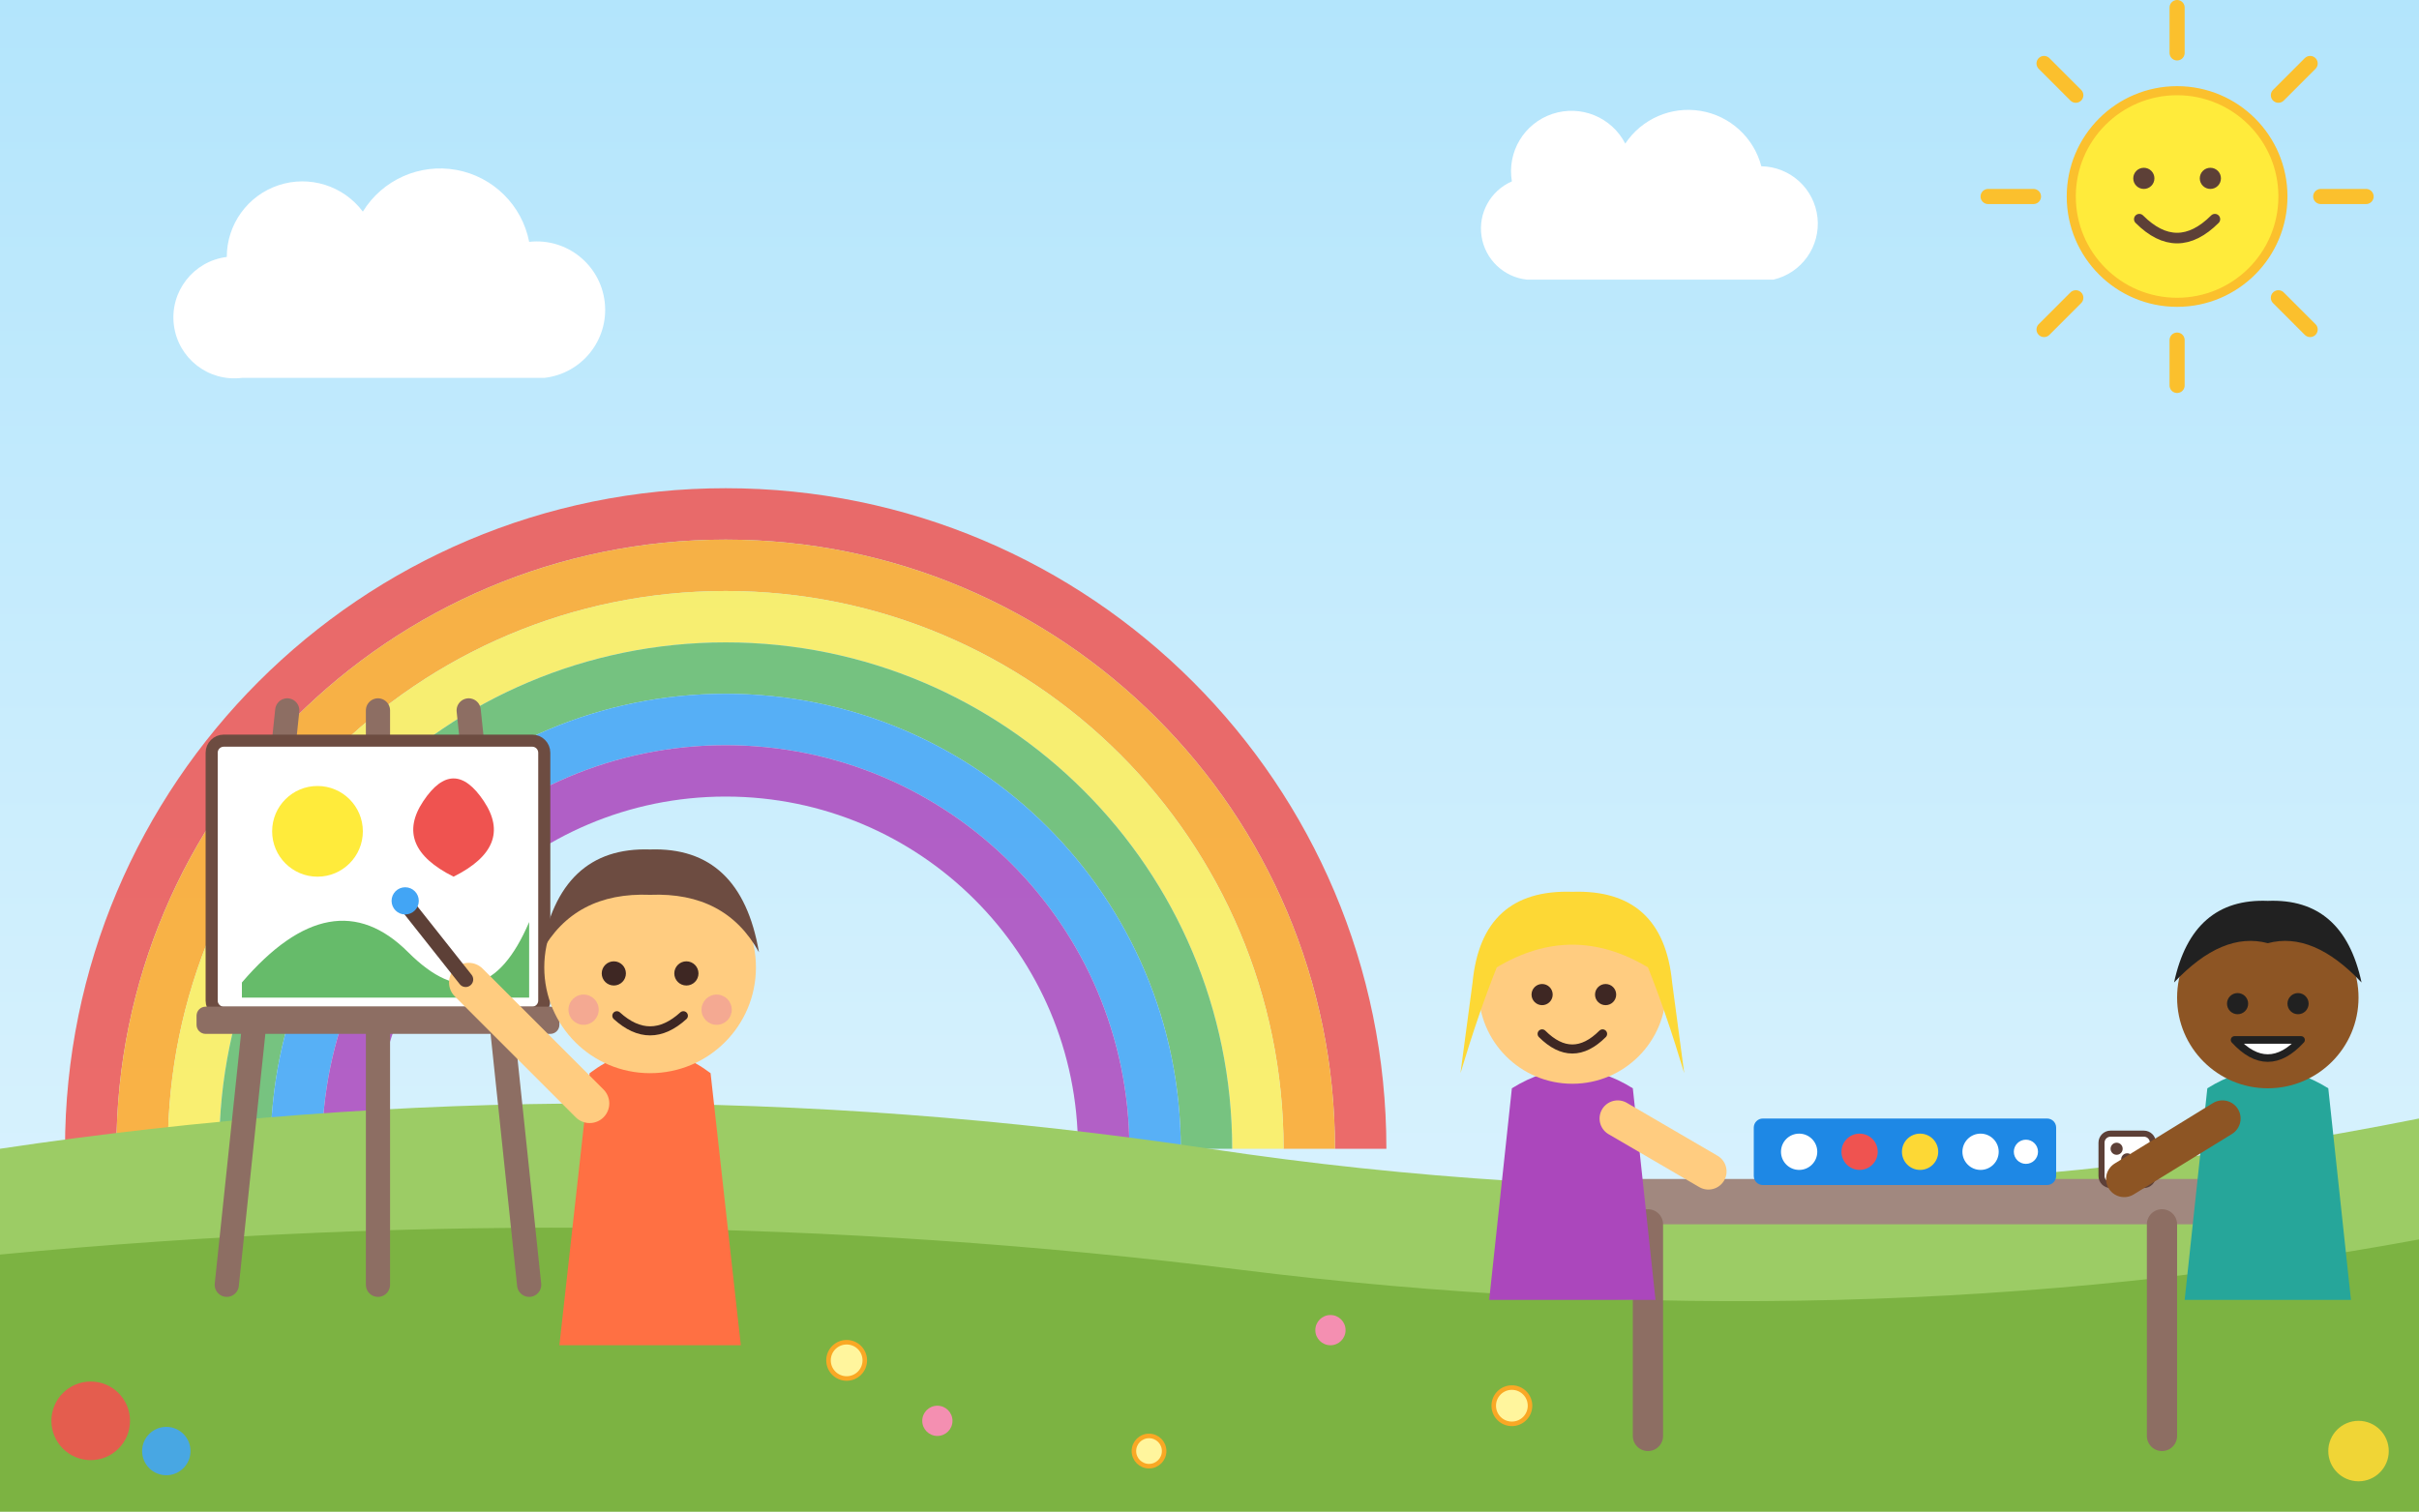
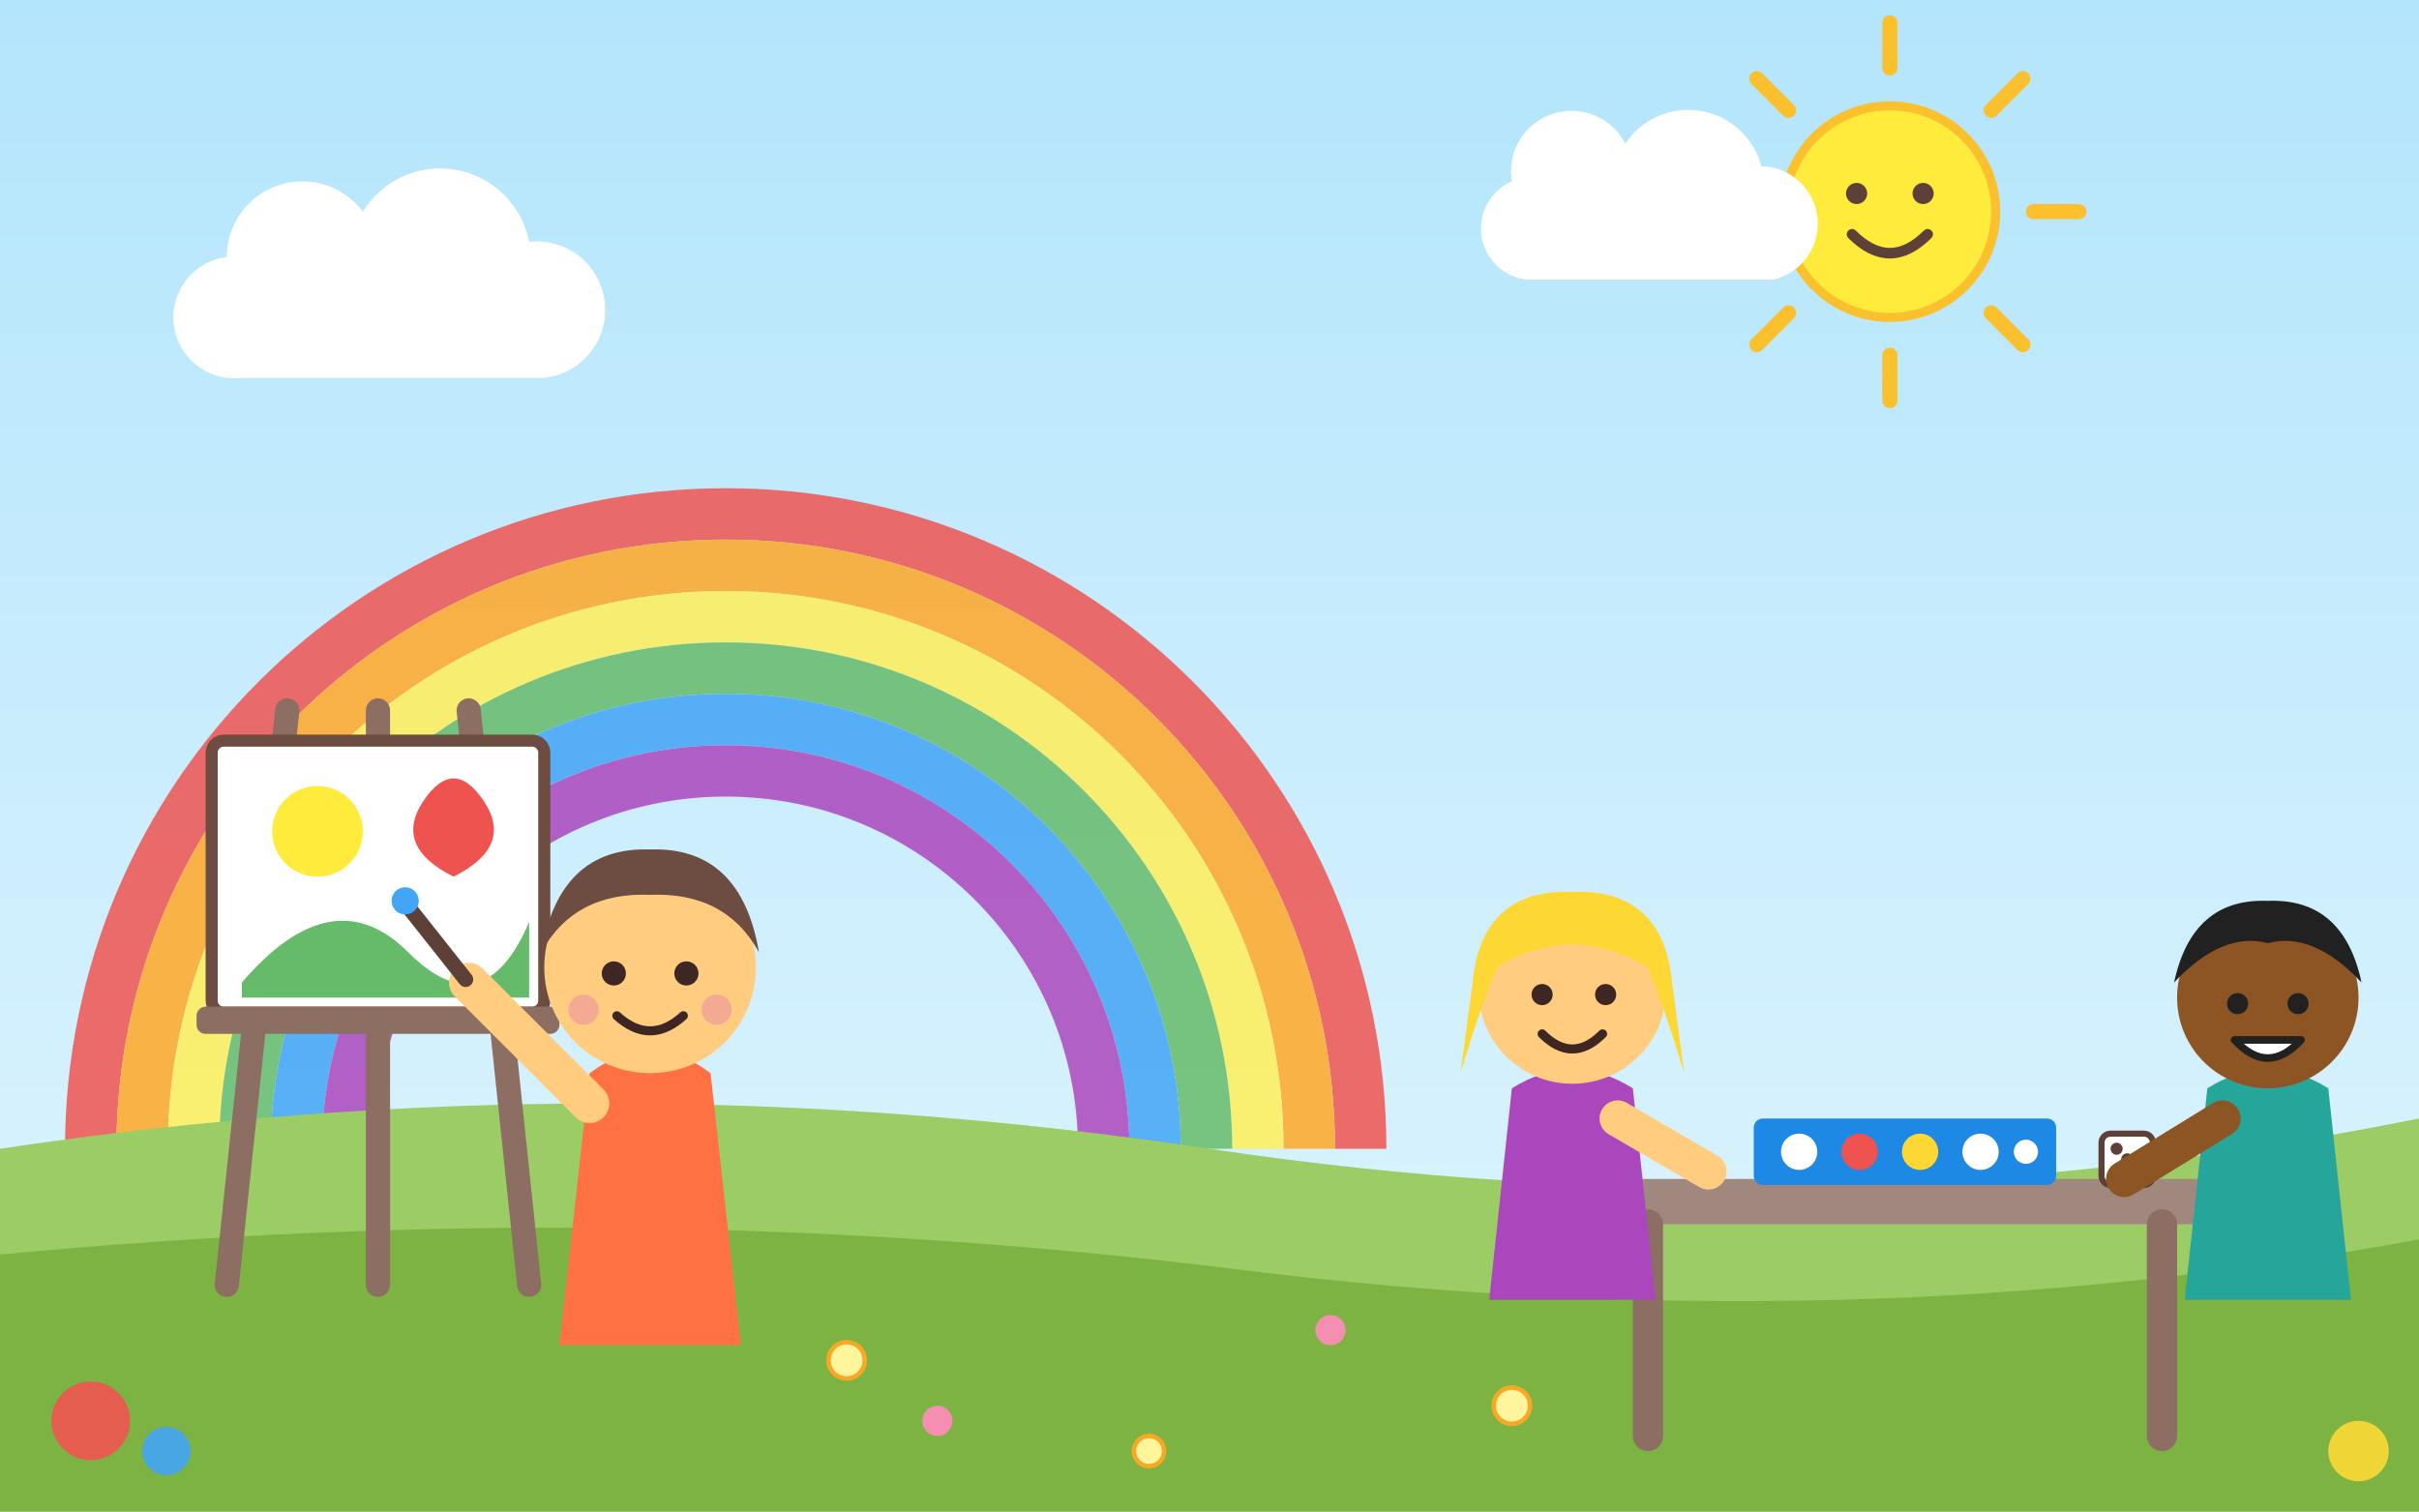
<svg xmlns="http://www.w3.org/2000/svg" viewBox="0 0 1600 1000" preserveAspectRatio="xMidYMid slice">
  <defs>
    <linearGradient id="sky" x1="0" y1="0" x2="0" y2="1">
      <stop offset="0" stop-color="#b3e5fc" />
      <stop offset="1" stop-color="#e1f5fe" />
    </linearGradient>
  </defs>
  <rect width="1600" height="1000" fill="url(#sky)" />
-   <g transform="translate(1440 130)">
+   <g transform="translate(1250 140)">
    <circle r="70" fill="#ffeb3b" stroke="#fbc02d" stroke-width="6" />
    <g stroke="#fbc02d" stroke-width="10" stroke-linecap="round">
      <path d="M0 -95 V-125 M0 95 V125 M-95 0 H-125 M95 0 H125 M67 67 L88 88 M-67 -67 L-88 -88 M67 -67 L88 -88 M-67 67 L-88 88" />
    </g>
    <path d="M-25 15 Q0 40 25 15" stroke="#5d4037" stroke-width="7" fill="none" stroke-linecap="round" />
    <circle cx="-22" cy="-12" r="7" fill="#5d4037" />
    <circle cx="22" cy="-12" r="7" fill="#5d4037" />
  </g>
  <g fill="none" stroke-width="34" opacity=".85">
    <path d="M60 760 A420 420 0 0 1 900 760" stroke="#ef5350" />
    <path d="M94 760 A386 386 0 0 1 866 760" stroke="#ffa726" />
    <path d="M128 760 A352 352 0 0 1 832 760" stroke="#ffee58" />
    <path d="M162 760 A318 318 0 0 1 798 760" stroke="#66bb6a" />
    <path d="M196 760 A284 284 0 0 1 764 760" stroke="#42a5f5" />
    <path d="M230 760 A250 250 0 0 1 730 760" stroke="#ab47bc" />
  </g>
  <g fill="#fff">
    <path d="M150 170 a50 50 0 0 1 90 -30 a60 60 0 0 1 110 20 a45 45 0 0 1 10 90 H160 a40 40 0 0 1 -10 -80 Z" />
    <path d="M1000 120 a40 40 0 0 1 75 -25 a50 50 0 0 1 90 15 a38 38 0 0 1 8 75 H1010 a34 34 0 0 1 -10 -65 Z" />
  </g>
  <path d="M0 760 Q400 700 800 760 T1600 740 V1000 H0 Z" fill="#9ccc65" />
  <path d="M0 830 Q420 790 820 840 T1600 820 V1000 H0 Z" fill="#7cb342" />
  <g fill="#fff59d" stroke="#f9a825" stroke-width="3">
    <circle cx="560" cy="900" r="12" />
    <circle cx="1000" cy="930" r="12" />
    <circle cx="760" cy="960" r="10" />
  </g>
  <g fill="#f48fb1">
    <circle cx="620" cy="940" r="10" />
    <circle cx="880" cy="880" r="10" />
  </g>
  <g transform="translate(150 470)">
    <path d="M40 0 L0 380 M160 0 L200 380 M100 0 V380" stroke="#8d6e63" stroke-width="16" stroke-linecap="round" />
    <rect x="-10" y="20" width="220" height="180" rx="8" fill="#fff" stroke="#6d4c41" stroke-width="8" />
    <circle cx="60" cy="80" r="30" fill="#ffeb3b" />
    <path d="M10 180 Q70 110 120 160 T200 140 V190 H10 Z" fill="#66bb6a" />
    <path d="M130 60 q20 -30 40 0 q20 30 -20 50 q-40 -20 -20 -50 Z" fill="#ef5350" />
    <rect x="-20" y="196" width="240" height="18" rx="6" fill="#8d6e63" />
  </g>
  <g transform="translate(430 560)">
    <path d="M-60 330 L-40 150 Q0 120 40 150 L60 330 Z" fill="#ff7043" />
    <path d="M-40 170 L-120 90" stroke="#ffcc80" stroke-width="26" stroke-linecap="round" />
    <path d="M-122 88 L-160 40" stroke="#5d4037" stroke-width="10" stroke-linecap="round" />
    <circle cx="-162" cy="36" r="9" fill="#42a5f5" />
    <circle cx="0" cy="80" r="70" fill="#ffcc80" />
    <path d="M-72 70 Q-60 0 0 2 Q60 0 72 70 Q50 30 0 32 Q-50 30 -72 70 Z" fill="#6d4c41" />
    <circle cx="-24" cy="84" r="8" fill="#3e2723" />
    <circle cx="24" cy="84" r="8" fill="#3e2723" />
    <path d="M-22 112 Q0 132 22 112" stroke="#3e2723" stroke-width="6" fill="none" stroke-linecap="round" />
    <circle cx="-44" cy="108" r="10" fill="#ef9a9a" opacity=".7" />
    <circle cx="44" cy="108" r="10" fill="#ef9a9a" opacity=".7" />
  </g>
  <g transform="translate(1090 720)">
    <rect x="-40" y="60" width="420" height="30" rx="10" fill="#a1887f" />
    <path d="M0 90 V230 M340 90 V230" stroke="#8d6e63" stroke-width="20" stroke-linecap="round" />
    <rect x="70" y="20" width="200" height="44" rx="6" fill="#1e88e5" />
    <g fill="#fff">
      <circle cx="100" cy="42" r="12" />
      <circle cx="140" cy="42" r="12" fill="#ef5350" />
      <circle cx="180" cy="42" r="12" fill="#fdd835" />
      <circle cx="220" cy="42" r="12" />
      <circle cx="250" cy="42" r="8" />
    </g>
    <rect x="300" y="30" width="34" height="34" rx="6" fill="#fff" stroke="#5d4037" stroke-width="4" />
    <g fill="#5d4037">
      <circle cx="310" cy="40" r="4" />
      <circle cx="324" cy="54" r="4" />
      <circle cx="317" cy="47" r="4" />
    </g>
  </g>
  <g transform="translate(1040 600)">
    <path d="M-55 260 L-40 120 Q0 95 40 120 L55 260 Z" fill="#ab47bc" />
    <path d="M30 140 L90 175" stroke="#ffcc80" stroke-width="24" stroke-linecap="round" />
    <circle cx="0" cy="55" r="62" fill="#ffcc80" />
    <path d="M-66 50 Q-60 -12 0 -10 Q60 -12 66 50 L74 110 Q62 70 50 40 Q0 10 -50 40 Q-62 70 -74 110 Z" fill="#fdd835" />
    <circle cx="-20" cy="58" r="7" fill="#3e2723" />
    <circle cx="22" cy="58" r="7" fill="#3e2723" />
    <path d="M-20 84 Q0 104 20 84" stroke="#3e2723" stroke-width="6" fill="none" stroke-linecap="round" />
  </g>
  <g transform="translate(1500 610)">
    <path d="M-55 250 L-40 110 Q0 85 40 110 L55 250 Z" fill="#26a69a" />
    <path d="M-30 130 L-95 170" stroke="#8d5524" stroke-width="24" stroke-linecap="round" />
    <circle cx="0" cy="50" r="60" fill="#8d5524" />
    <path d="M-62 40 Q-50 -16 0 -14 Q50 -16 62 40 Q30 6 0 14 Q-30 6 -62 40 Z" fill="#212121" />
    <circle cx="-20" cy="54" r="7" fill="#212121" />
    <circle cx="20" cy="54" r="7" fill="#212121" />
    <path d="M-22 78 Q0 102 22 78 Z" fill="#fff" stroke="#212121" stroke-width="5" stroke-linejoin="round" />
  </g>
  <g opacity=".9">
    <circle cx="60" cy="940" r="26" fill="#ef5350" />
    <circle cx="110" cy="960" r="16" fill="#42a5f5" />
    <circle cx="1560" cy="960" r="20" fill="#fdd835" />
  </g>
</svg>
